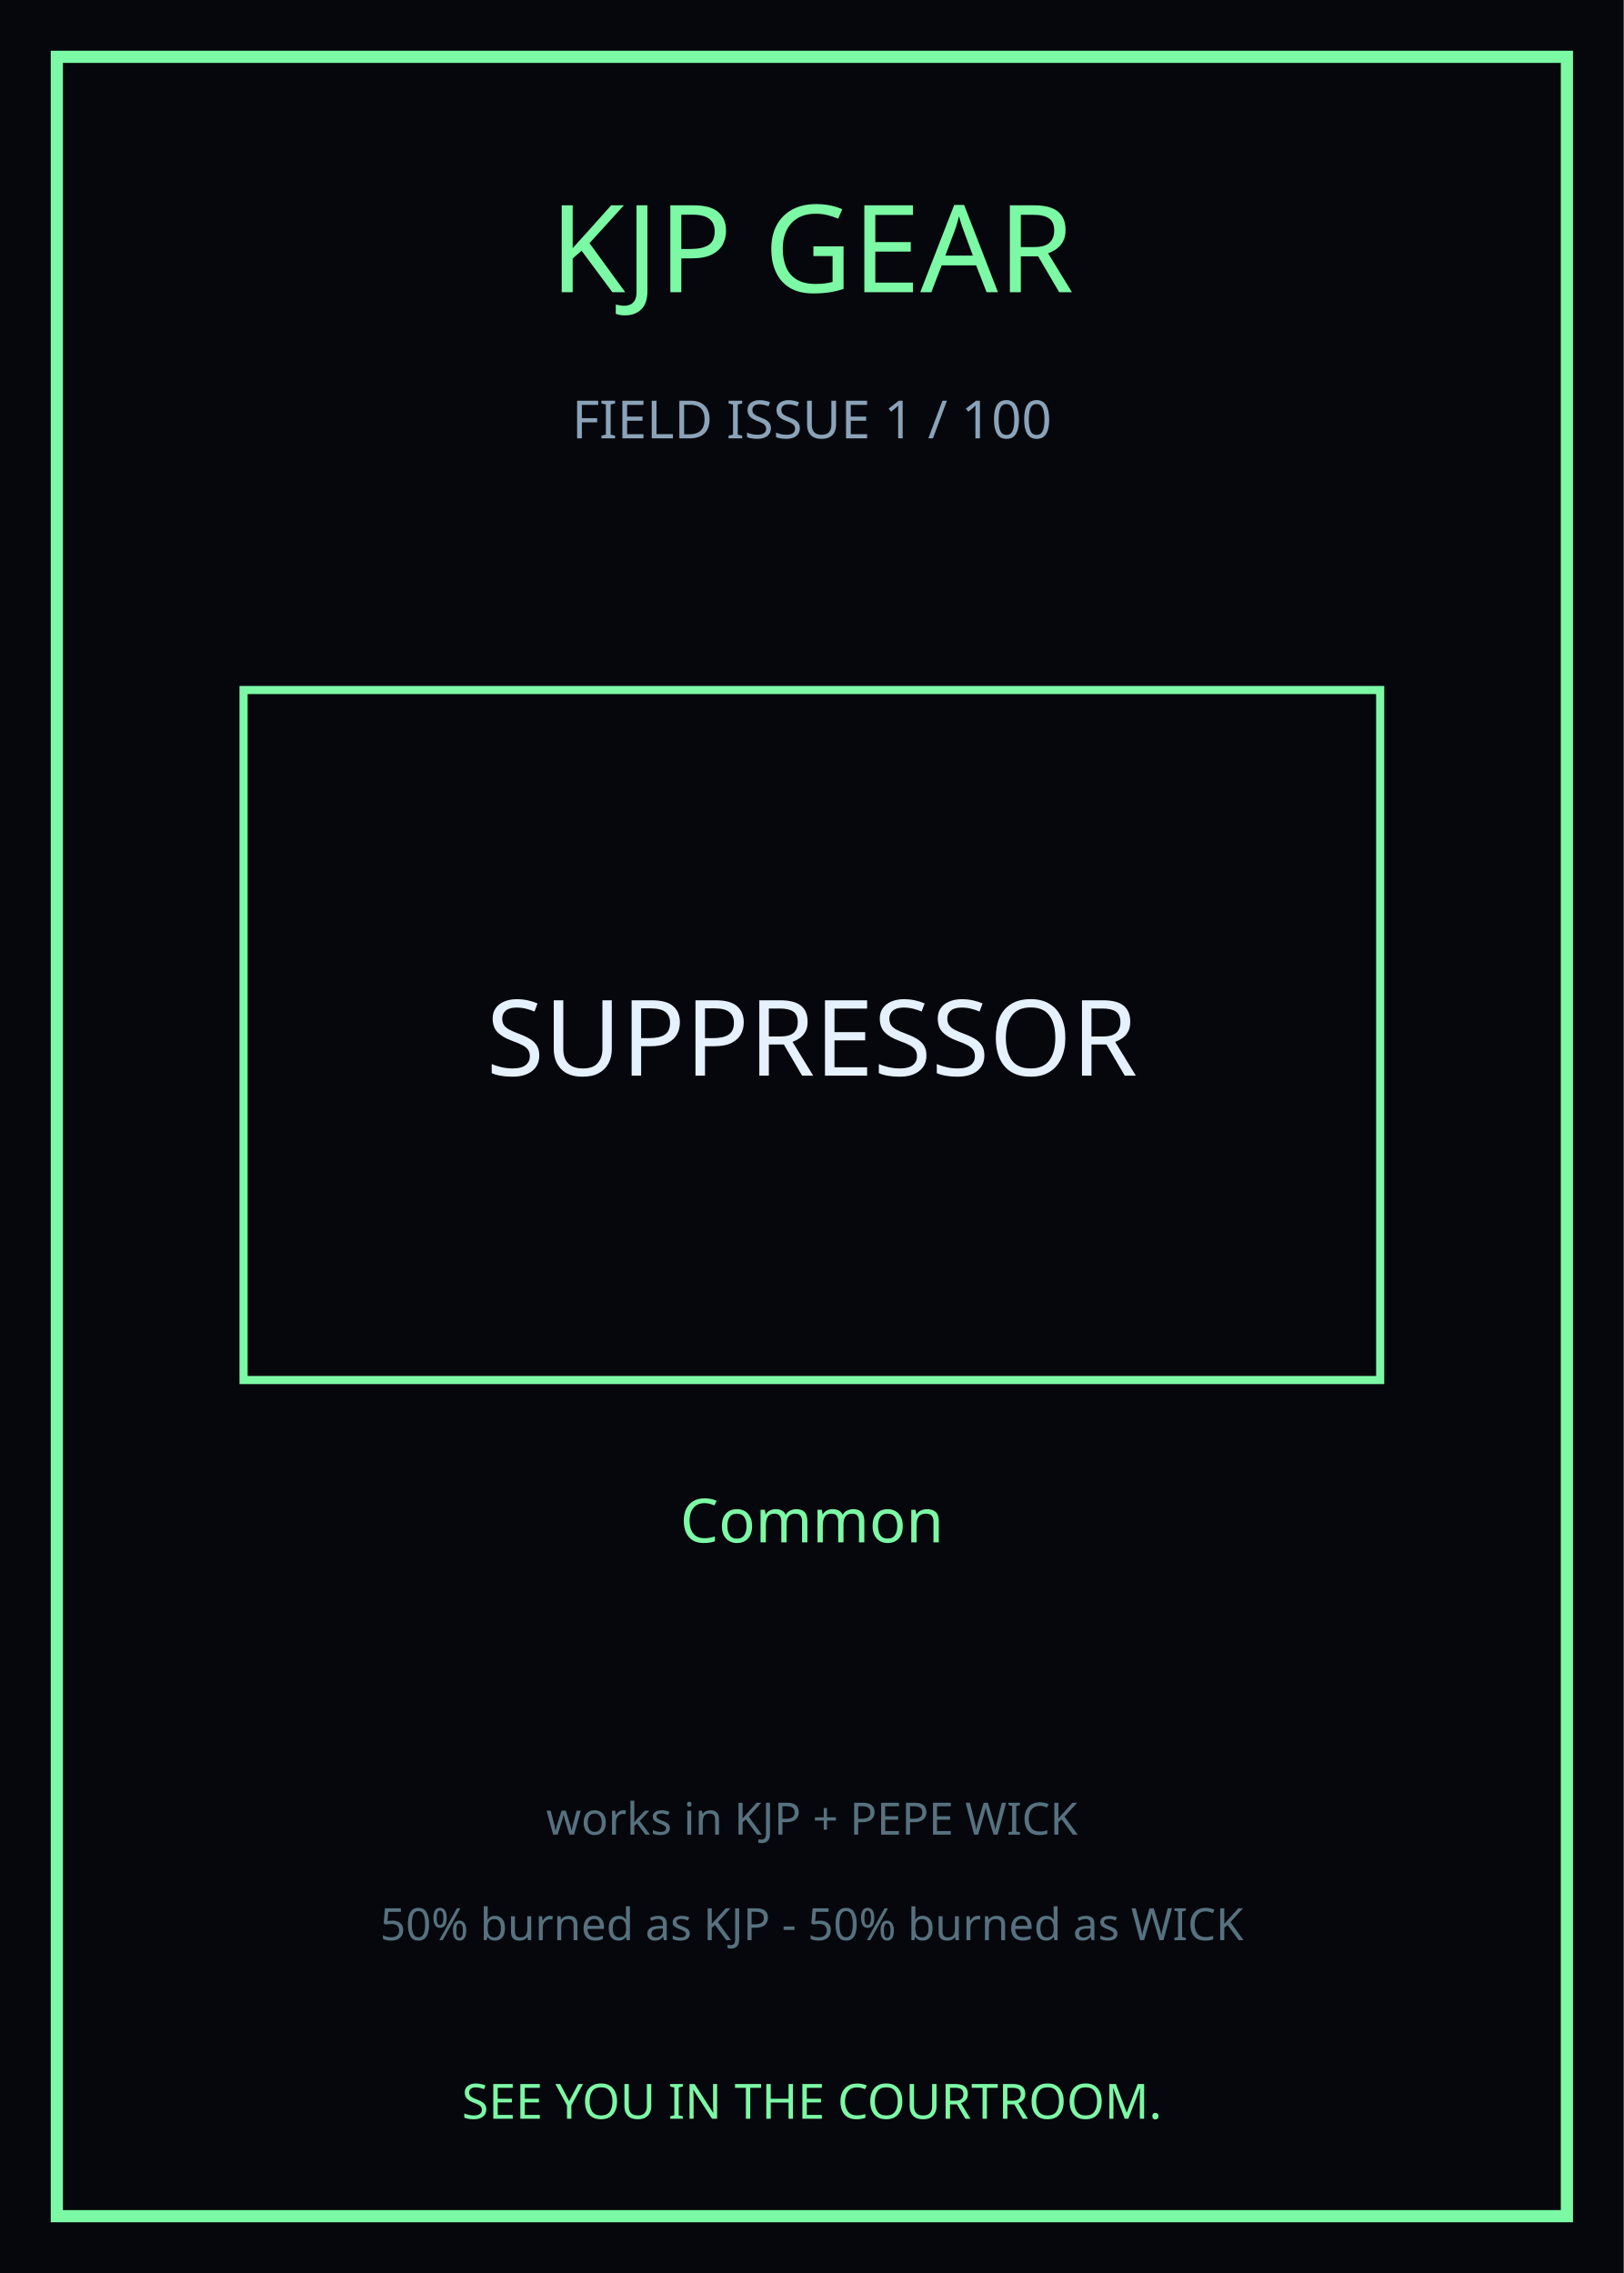
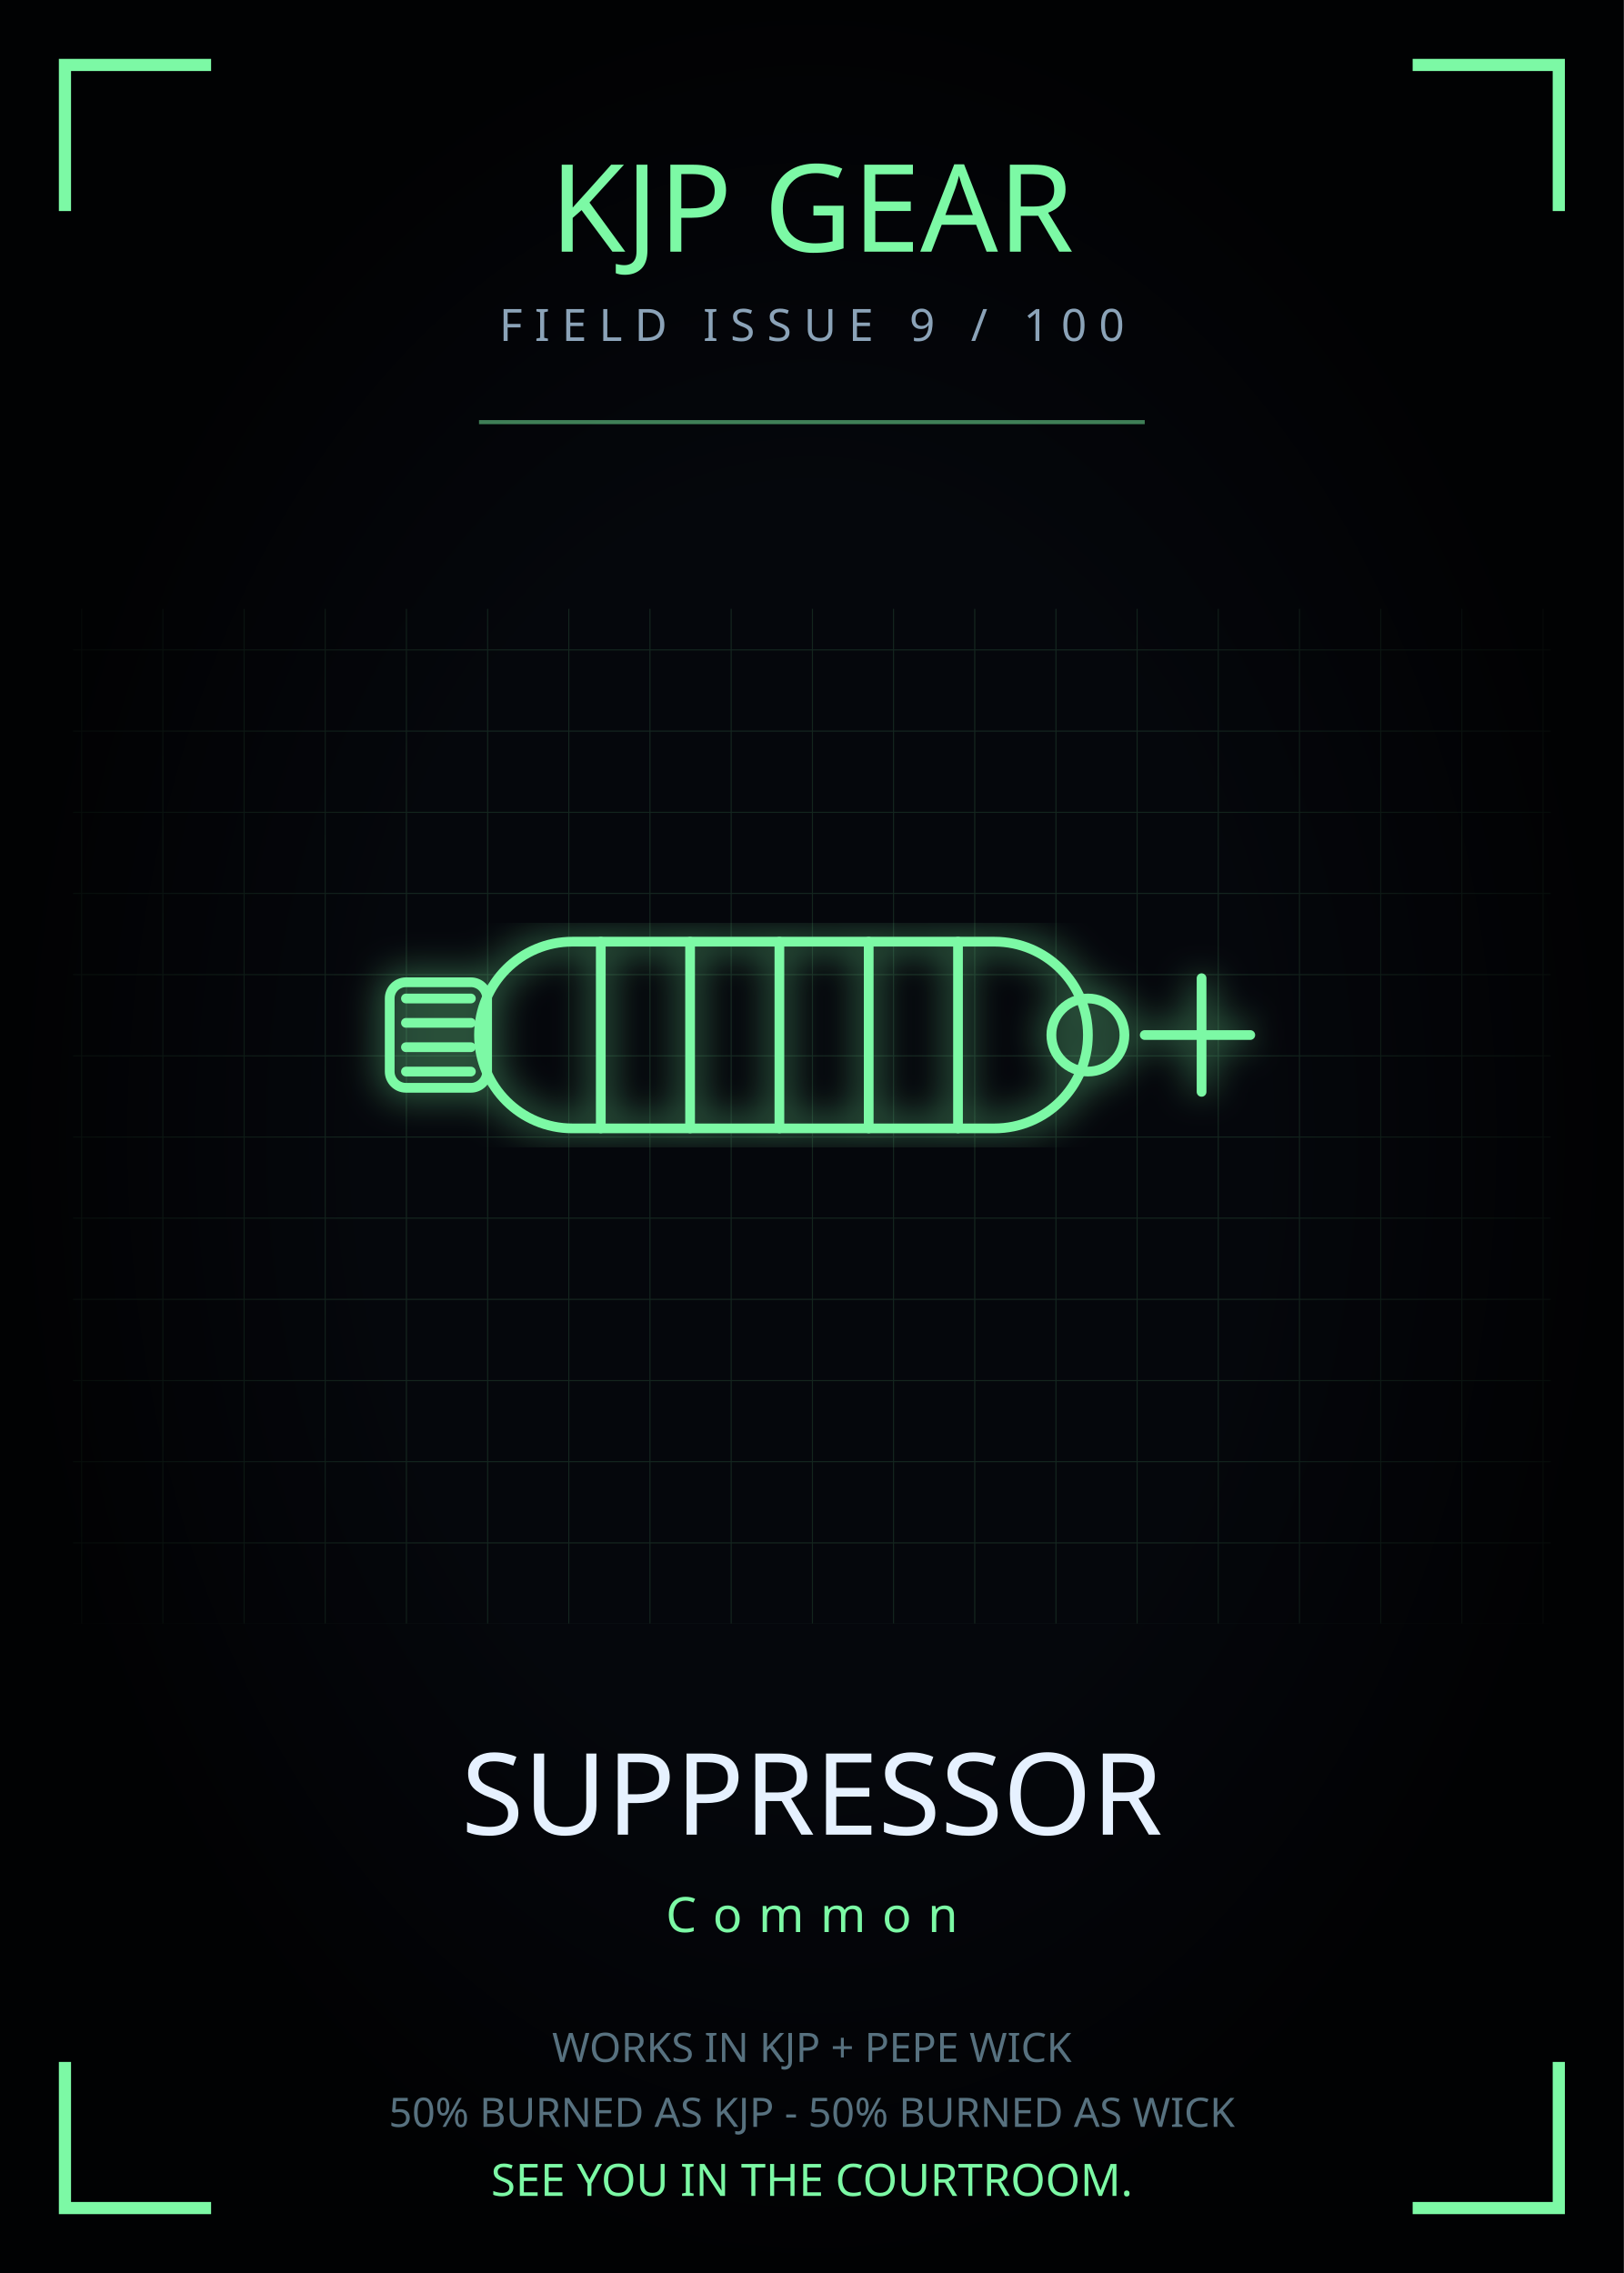
<svg xmlns="http://www.w3.org/2000/svg" width="400" height="560" viewBox="0 0 400 560">
+   <defs>
+     <pattern id="g" width="20" height="20" patternUnits="userSpaceOnUse">
+       <path d="M20 0H0V20" fill="none" stroke="#7cf9a5" stroke-width=".5" opacity=".13" />
+     </pattern>
+     <radialGradient id="v">
+       <stop offset=".55" stop-color="#000" stop-opacity="0" />
+       <stop offset="1" stop-color="#000" stop-opacity=".75" />
+     </radialGradient>
+     <filter id="b">
+       <feGaussianBlur stdDeviation="4" />
+     </filter>
+   </defs>
  <rect width="400" height="560" fill="#05070c" />
-   <rect x="14" y="14" width="372" height="532" fill="none" stroke="#7cf9a5" stroke-width="3" />
-   <text x="200" y="72" text-anchor="middle" font-family="Arial Black" font-size="30" fill="#7cf9a5">KJP GEAR</text>
-   <text x="200" y="108" text-anchor="middle" font-family="Verdana" font-size="13" fill="#8ba3b8">FIELD ISSUE 1 / 100</text>
-   <rect x="60" y="170" width="280" height="170" fill="none" stroke="#7cf9a5" stroke-width="2" />
-   <text x="200" y="265" text-anchor="middle" font-family="Arial Black" font-size="26" fill="#e6f1ff">SUPPRESSOR</text>
-   <text x="200" y="380" text-anchor="middle" font-family="Verdana" font-size="15" fill="#7cf9a5">Common</text>
-   <text x="200" y="452" text-anchor="middle" font-family="Verdana" font-size="11" fill="#57717f">works in KJP + PEPE WICK</text>
-   <text x="200" y="478" text-anchor="middle" font-family="Verdana" font-size="11" fill="#57717f">50% burned as KJP - 50% burned as WICK</text>
-   <text x="200" y="522" text-anchor="middle" font-family="Verdana" font-size="12" fill="#7cf9a5">SEE YOU IN THE COURTROOM.</text>
+   <rect x="18" y="150" width="364" height="250" fill="url(#g)" />
+   <g fill="none" stroke="#7cf9a5" stroke-width="7" opacity=".30" filter="url(#b)">
+     <rect x="118" y="232" width="150" height="46" rx="23" />
+     <rect x="96" y="242" width="24" height="26" rx="4" />
+     <path d="M100 246h16M100 252h16M100 258h16M100 264h16" />
+     <path d="M148 232v46M170 232v46M192 232v46M214 232v46M236 232v46" />
+     <circle cx="268" cy="255" r="9" />
+     <path d="M282 255h26M296 241v28" />
+   </g>
+   <g fill="none" stroke="#7cf9a5" stroke-width="2.4" stroke-linejoin="round" stroke-linecap="round">
+     <rect x="118" y="232" width="150" height="46" rx="23" />
+     <rect x="96" y="242" width="24" height="26" rx="4" />
+     <path d="M100 246h16M100 252h16M100 258h16M100 264h16" />
+     <path d="M148 232v46M170 232v46M192 232v46M214 232v46M236 232v46" />
+     <circle cx="268" cy="255" r="9" />
+     <path d="M282 255h26M296 241v28" />
+   </g>
+   <rect width="400" height="560" fill="url(#v)" />
+   <g fill="none" stroke="#7cf9a5" stroke-width="3">
+     <path d="M16 52V16h36M348 16h36v36M384 508v36h-36M52 544H16v-36" />
+   </g>
+   <text x="200" y="62" text-anchor="middle" font-family="Arial Black" font-size="30" fill="#7cf9a5">KJP GEAR</text>
+   <text x="200" y="84" text-anchor="middle" font-family="Verdana" font-size="11" fill="#8ba3b8" letter-spacing="3">FIELD ISSUE 9 / 100</text>
+   <path d="M118 104h164" stroke="#7cf9a5" stroke-width="1" opacity=".5" />
+   <text x="200" y="452" text-anchor="middle" font-family="Arial Black" font-size="28" fill="#e6f1ff">SUPPRESSOR</text>
+   <text x="200" y="476" text-anchor="middle" font-family="Verdana" font-size="12" fill="#7cf9a5" letter-spacing="4">Common</text>
+   <text x="200" y="508" text-anchor="middle" font-family="Verdana" font-size="10" fill="#57717f">WORKS IN KJP + PEPE WICK</text>
+   <text x="200" y="524" text-anchor="middle" font-family="Verdana" font-size="10" fill="#57717f">50% BURNED AS KJP - 50% BURNED AS WICK</text>
+   <text x="200" y="541" text-anchor="middle" font-family="Verdana" font-size="11" fill="#7cf9a5">SEE YOU IN THE COURTROOM.</text>
</svg>
